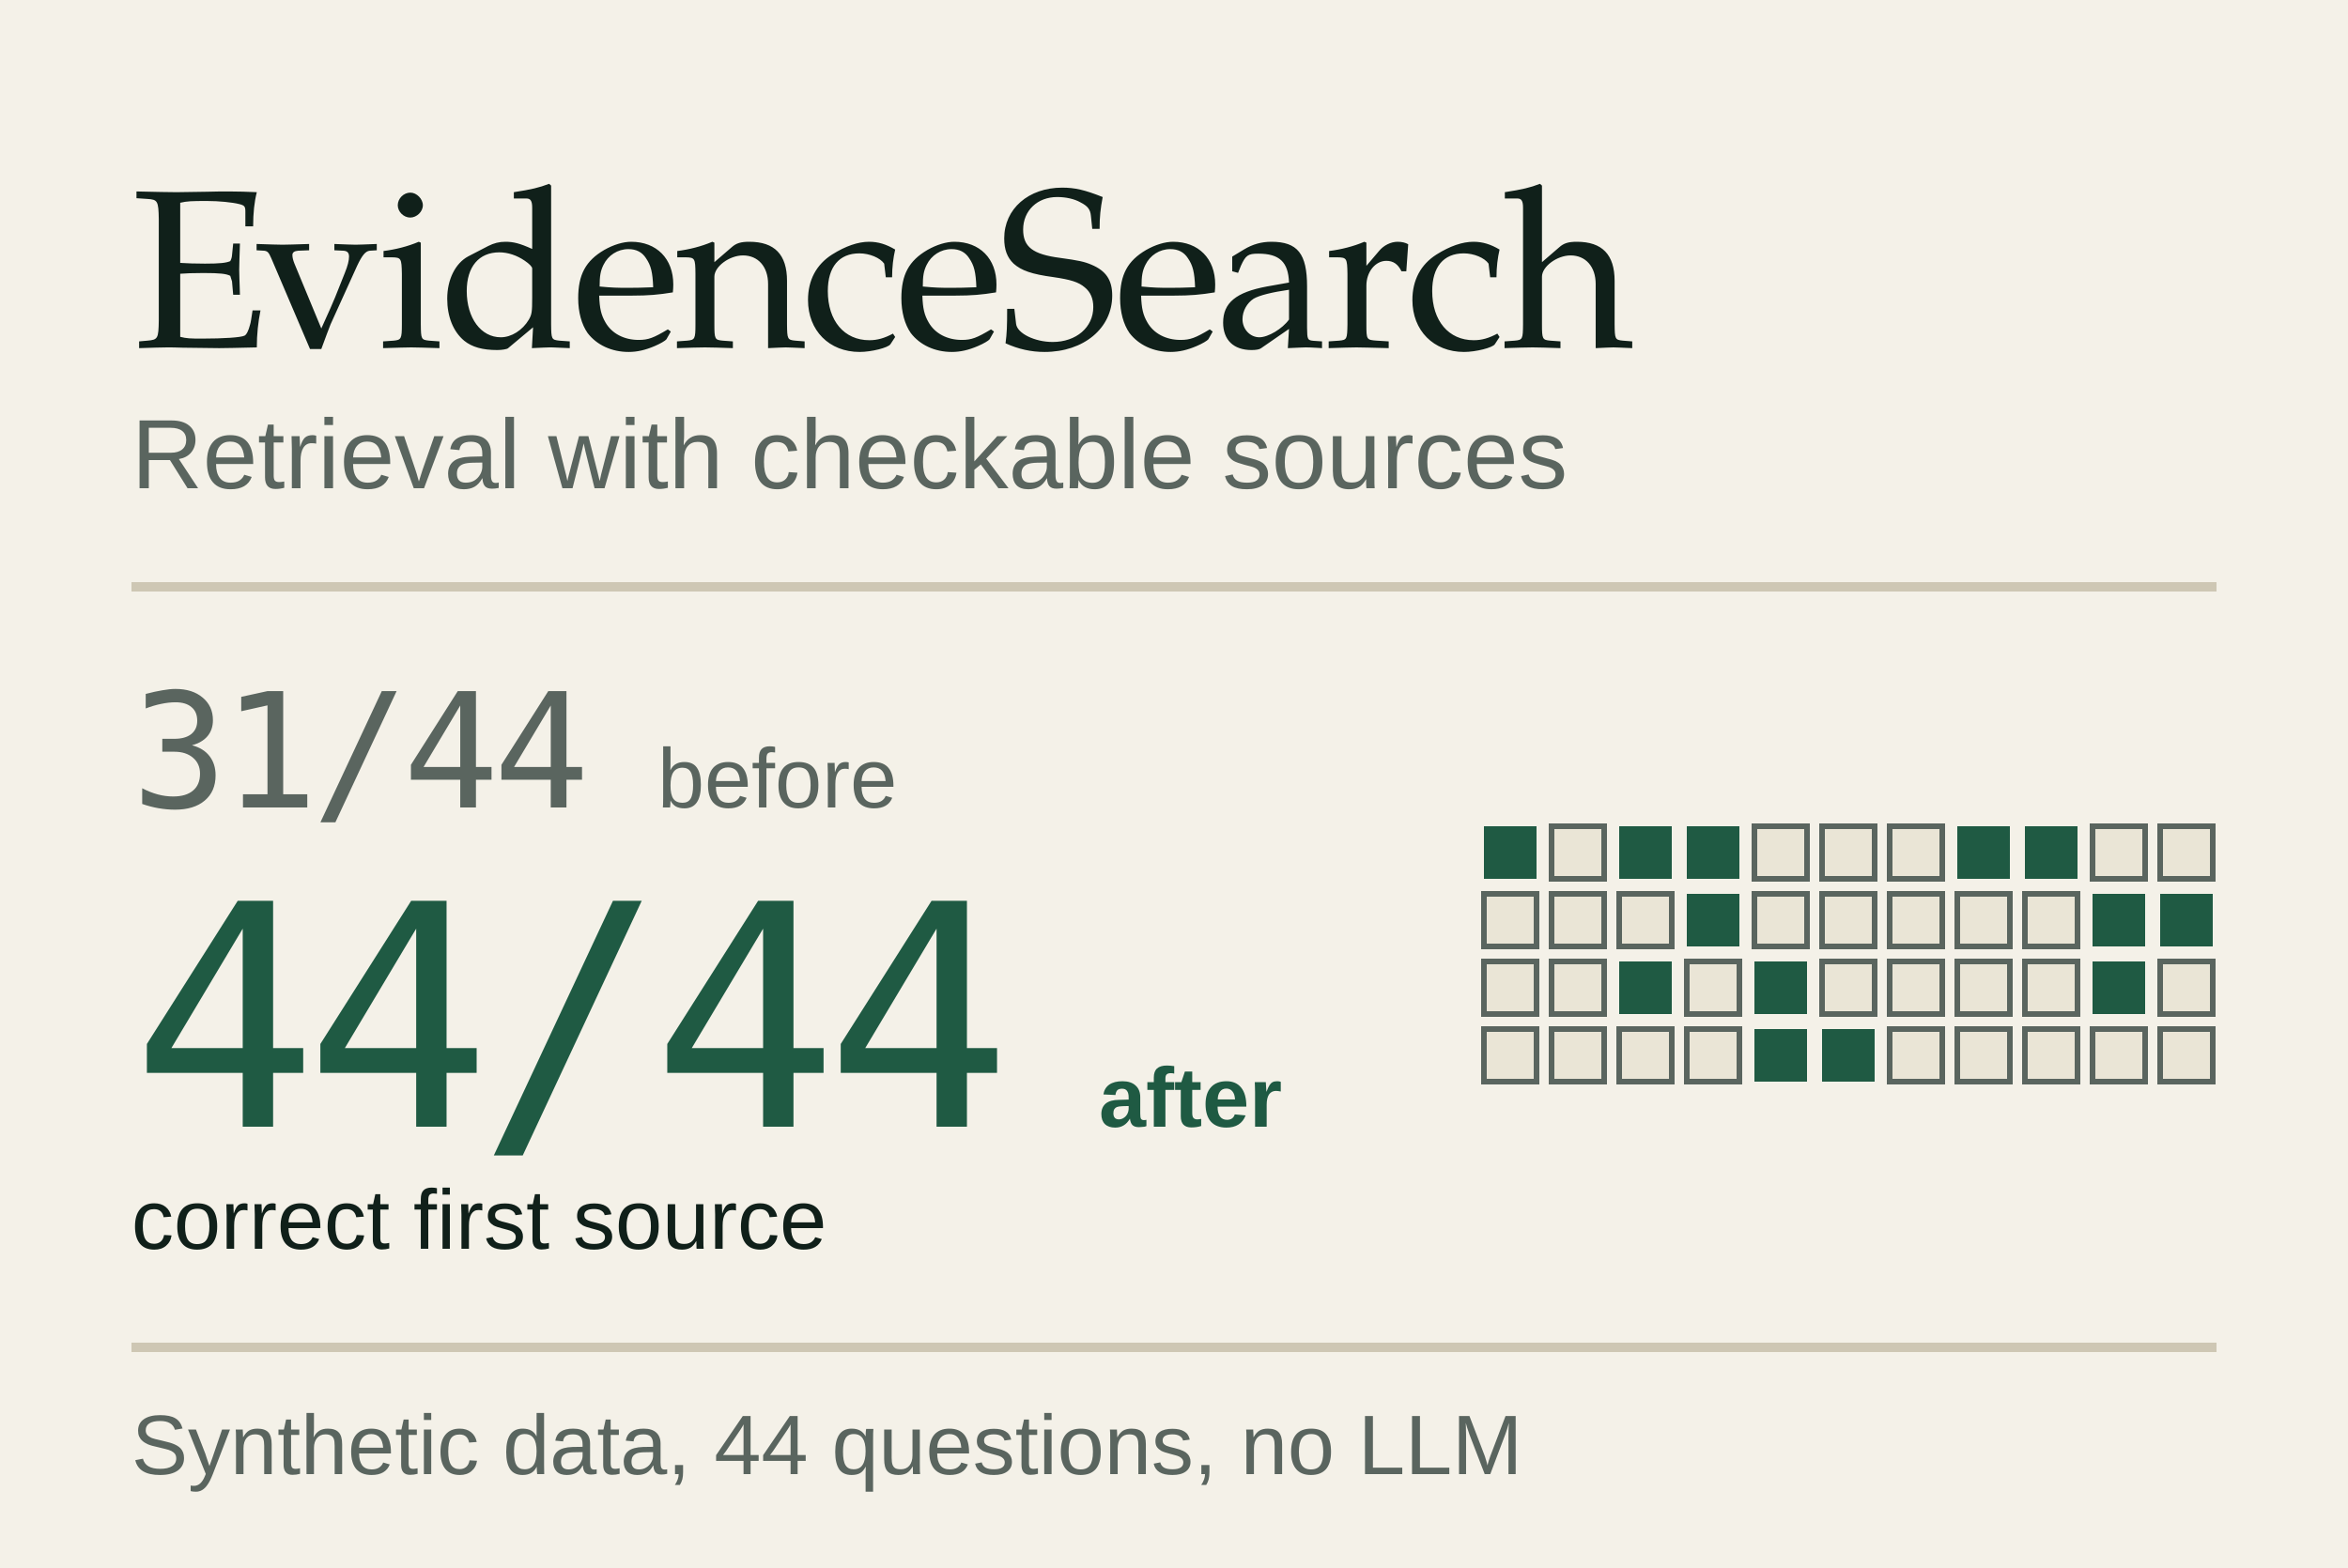
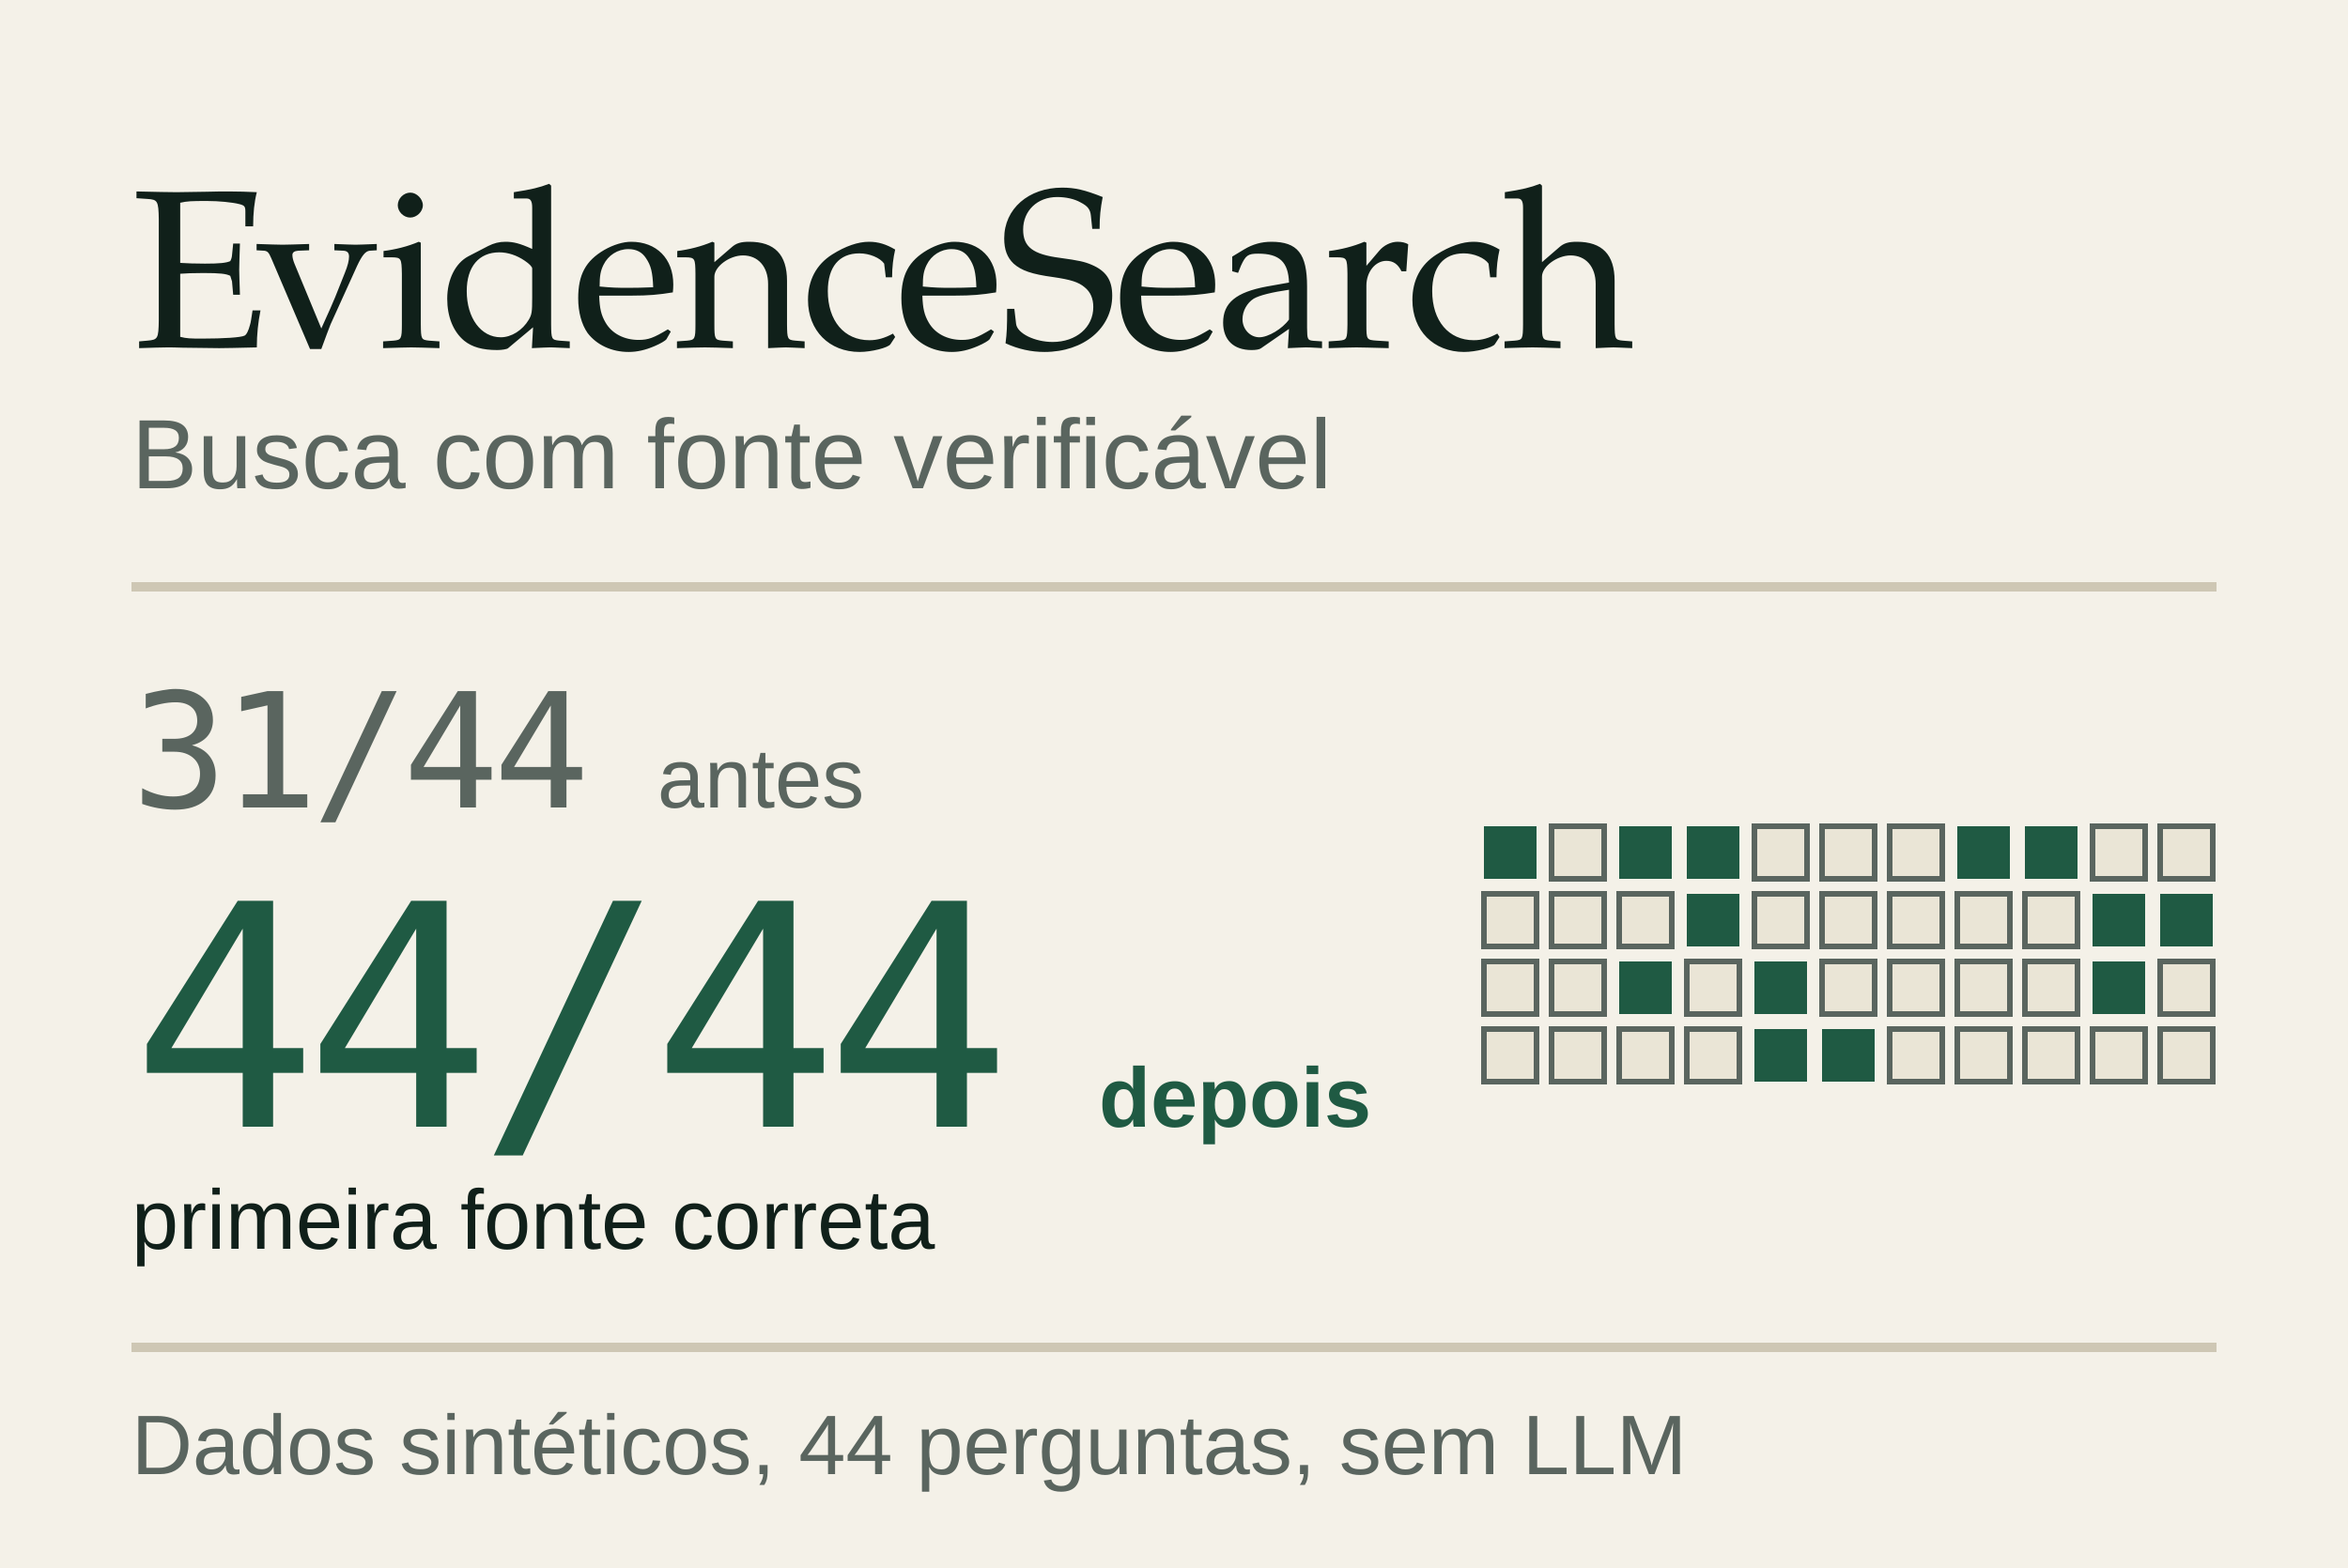
- <svg xmlns="http://www.w3.org/2000/svg" width="1500" height="1002" viewBox="0 0 250 167" role="img" aria-labelledby="t d" xml:lang="en">
+ <svg xmlns="http://www.w3.org/2000/svg" width="1500" height="1002" viewBox="0 0 250 167" role="img" aria-labelledby="t d" xml:lang="pt-BR">
  <rect width="250" height="167" fill="#F4F1E8" />
  <text x="14" y="37" font-family="'Iowan Old Style','Palatino Linotype',Palatino,Georgia,'DejaVu Serif',serif" font-size="24" fill="#10201A" letter-spacing="-0.5">EvidenceSearch</text>
-   <text x="14" y="52" font-family="Arial,Helvetica,'Liberation Sans','DejaVu Sans',sans-serif" font-size="10.5" fill="#5A655F">Retrieval with checkable sources</text>
+   <text x="14" y="52" font-family="Arial,Helvetica,'Liberation Sans','DejaVu Sans',sans-serif" font-size="10.5" fill="#5A655F">Busca com fonte verificável</text>
  <path d="M14 62.5H236" stroke="#CEC7B4" stroke-width="1" />
  <text x="14" y="86" font-family="'SF Mono',Menlo,Consolas,'DejaVu Sans Mono','Liberation Mono',monospace" font-size="17" fill="#5A655F" letter-spacing="-0.6">31/44</text>
-   <text x="70" y="86" font-family="Arial,Helvetica,'Liberation Sans','DejaVu Sans',sans-serif" font-size="9" fill="#5A655F">before</text>
+   <text x="70" y="86" font-family="Arial,Helvetica,'Liberation Sans','DejaVu Sans',sans-serif" font-size="9" fill="#5A655F">antes</text>
  <text x="14" y="120" font-family="'SF Mono',Menlo,Consolas,'DejaVu Sans Mono','Liberation Mono',monospace" font-size="33" fill="#1F5A43" letter-spacing="-1.4">44/44</text>
-   <text x="117" y="120" font-family="Arial,Helvetica,'Liberation Sans','DejaVu Sans',sans-serif" font-size="9" fill="#1F5A43" font-weight="700">after</text>
-   <text x="14" y="133" font-family="Arial,Helvetica,'Liberation Sans','DejaVu Sans',sans-serif" font-size="9" fill="#10201A">correct first source</text>
+   <text x="117" y="120" font-family="Arial,Helvetica,'Liberation Sans','DejaVu Sans',sans-serif" font-size="9" fill="#1F5A43" font-weight="700">depois</text>
+   <text x="14" y="133" font-family="Arial,Helvetica,'Liberation Sans','DejaVu Sans',sans-serif" font-size="9" fill="#10201A">primeira fonte correta</text>
  <g>
    <rect x="158.0" y="88.0" width="5.6" height="5.6" fill="#1F5A43" />
    <rect x="165.2" y="88.0" width="5.6" height="5.6" fill="#EAE5D6" stroke="#5A655F" stroke-width="0.6" />
    <rect x="172.4" y="88.0" width="5.6" height="5.6" fill="#1F5A43" />
    <rect x="179.6" y="88.0" width="5.6" height="5.6" fill="#1F5A43" />
    <rect x="186.8" y="88.0" width="5.6" height="5.6" fill="#EAE5D6" stroke="#5A655F" stroke-width="0.6" />
    <rect x="194.0" y="88.0" width="5.6" height="5.6" fill="#EAE5D6" stroke="#5A655F" stroke-width="0.6" />
    <rect x="201.2" y="88.0" width="5.6" height="5.6" fill="#EAE5D6" stroke="#5A655F" stroke-width="0.6" />
    <rect x="208.4" y="88.0" width="5.6" height="5.6" fill="#1F5A43" />
    <rect x="215.6" y="88.0" width="5.6" height="5.6" fill="#1F5A43" />
    <rect x="222.8" y="88.0" width="5.6" height="5.6" fill="#EAE5D6" stroke="#5A655F" stroke-width="0.6" />
    <rect x="230.0" y="88.0" width="5.6" height="5.6" fill="#EAE5D6" stroke="#5A655F" stroke-width="0.6" />
    <rect x="158.0" y="95.2" width="5.6" height="5.6" fill="#EAE5D6" stroke="#5A655F" stroke-width="0.6" />
    <rect x="165.2" y="95.2" width="5.6" height="5.6" fill="#EAE5D6" stroke="#5A655F" stroke-width="0.6" />
    <rect x="172.4" y="95.2" width="5.6" height="5.6" fill="#EAE5D6" stroke="#5A655F" stroke-width="0.6" />
    <rect x="179.6" y="95.2" width="5.6" height="5.6" fill="#1F5A43" />
    <rect x="186.8" y="95.2" width="5.6" height="5.6" fill="#EAE5D6" stroke="#5A655F" stroke-width="0.6" />
    <rect x="194.0" y="95.2" width="5.6" height="5.6" fill="#EAE5D6" stroke="#5A655F" stroke-width="0.6" />
    <rect x="201.2" y="95.2" width="5.6" height="5.6" fill="#EAE5D6" stroke="#5A655F" stroke-width="0.6" />
    <rect x="208.4" y="95.2" width="5.6" height="5.6" fill="#EAE5D6" stroke="#5A655F" stroke-width="0.6" />
    <rect x="215.6" y="95.2" width="5.6" height="5.6" fill="#EAE5D6" stroke="#5A655F" stroke-width="0.6" />
    <rect x="222.8" y="95.2" width="5.6" height="5.6" fill="#1F5A43" />
    <rect x="230.0" y="95.2" width="5.6" height="5.6" fill="#1F5A43" />
    <rect x="158.0" y="102.4" width="5.6" height="5.6" fill="#EAE5D6" stroke="#5A655F" stroke-width="0.6" />
    <rect x="165.2" y="102.4" width="5.6" height="5.6" fill="#EAE5D6" stroke="#5A655F" stroke-width="0.6" />
    <rect x="172.4" y="102.4" width="5.6" height="5.6" fill="#1F5A43" />
    <rect x="179.6" y="102.4" width="5.6" height="5.6" fill="#EAE5D6" stroke="#5A655F" stroke-width="0.6" />
    <rect x="186.8" y="102.4" width="5.6" height="5.6" fill="#1F5A43" />
    <rect x="194.0" y="102.4" width="5.6" height="5.6" fill="#EAE5D6" stroke="#5A655F" stroke-width="0.6" />
    <rect x="201.2" y="102.4" width="5.6" height="5.6" fill="#EAE5D6" stroke="#5A655F" stroke-width="0.6" />
    <rect x="208.4" y="102.4" width="5.6" height="5.6" fill="#EAE5D6" stroke="#5A655F" stroke-width="0.6" />
    <rect x="215.6" y="102.4" width="5.6" height="5.6" fill="#EAE5D6" stroke="#5A655F" stroke-width="0.6" />
    <rect x="222.8" y="102.4" width="5.6" height="5.6" fill="#1F5A43" />
    <rect x="230.0" y="102.4" width="5.6" height="5.6" fill="#EAE5D6" stroke="#5A655F" stroke-width="0.6" />
    <rect x="158.0" y="109.6" width="5.6" height="5.6" fill="#EAE5D6" stroke="#5A655F" stroke-width="0.6" />
    <rect x="165.2" y="109.6" width="5.6" height="5.6" fill="#EAE5D6" stroke="#5A655F" stroke-width="0.6" />
    <rect x="172.4" y="109.6" width="5.6" height="5.6" fill="#EAE5D6" stroke="#5A655F" stroke-width="0.6" />
    <rect x="179.6" y="109.6" width="5.6" height="5.6" fill="#EAE5D6" stroke="#5A655F" stroke-width="0.6" />
    <rect x="186.8" y="109.6" width="5.6" height="5.6" fill="#1F5A43" />
    <rect x="194.0" y="109.6" width="5.6" height="5.6" fill="#1F5A43" />
    <rect x="201.2" y="109.6" width="5.6" height="5.6" fill="#EAE5D6" stroke="#5A655F" stroke-width="0.6" />
    <rect x="208.4" y="109.6" width="5.6" height="5.6" fill="#EAE5D6" stroke="#5A655F" stroke-width="0.6" />
    <rect x="215.6" y="109.6" width="5.6" height="5.6" fill="#EAE5D6" stroke="#5A655F" stroke-width="0.6" />
    <rect x="222.8" y="109.6" width="5.6" height="5.6" fill="#EAE5D6" stroke="#5A655F" stroke-width="0.6" />
    <rect x="230.0" y="109.6" width="5.6" height="5.6" fill="#EAE5D6" stroke="#5A655F" stroke-width="0.6" />
  </g>
  <path d="M14 143.5H236" stroke="#CEC7B4" stroke-width="1" />
-   <text x="14" y="157" font-family="Arial,Helvetica,'Liberation Sans','DejaVu Sans',sans-serif" font-size="9" fill="#5A655F">Synthetic data, 44 questions, no LLM</text>
+   <text x="14" y="157" font-family="Arial,Helvetica,'Liberation Sans','DejaVu Sans',sans-serif" font-size="9" fill="#5A655F">Dados sintéticos, 44 perguntas, sem LLM</text>
</svg>
